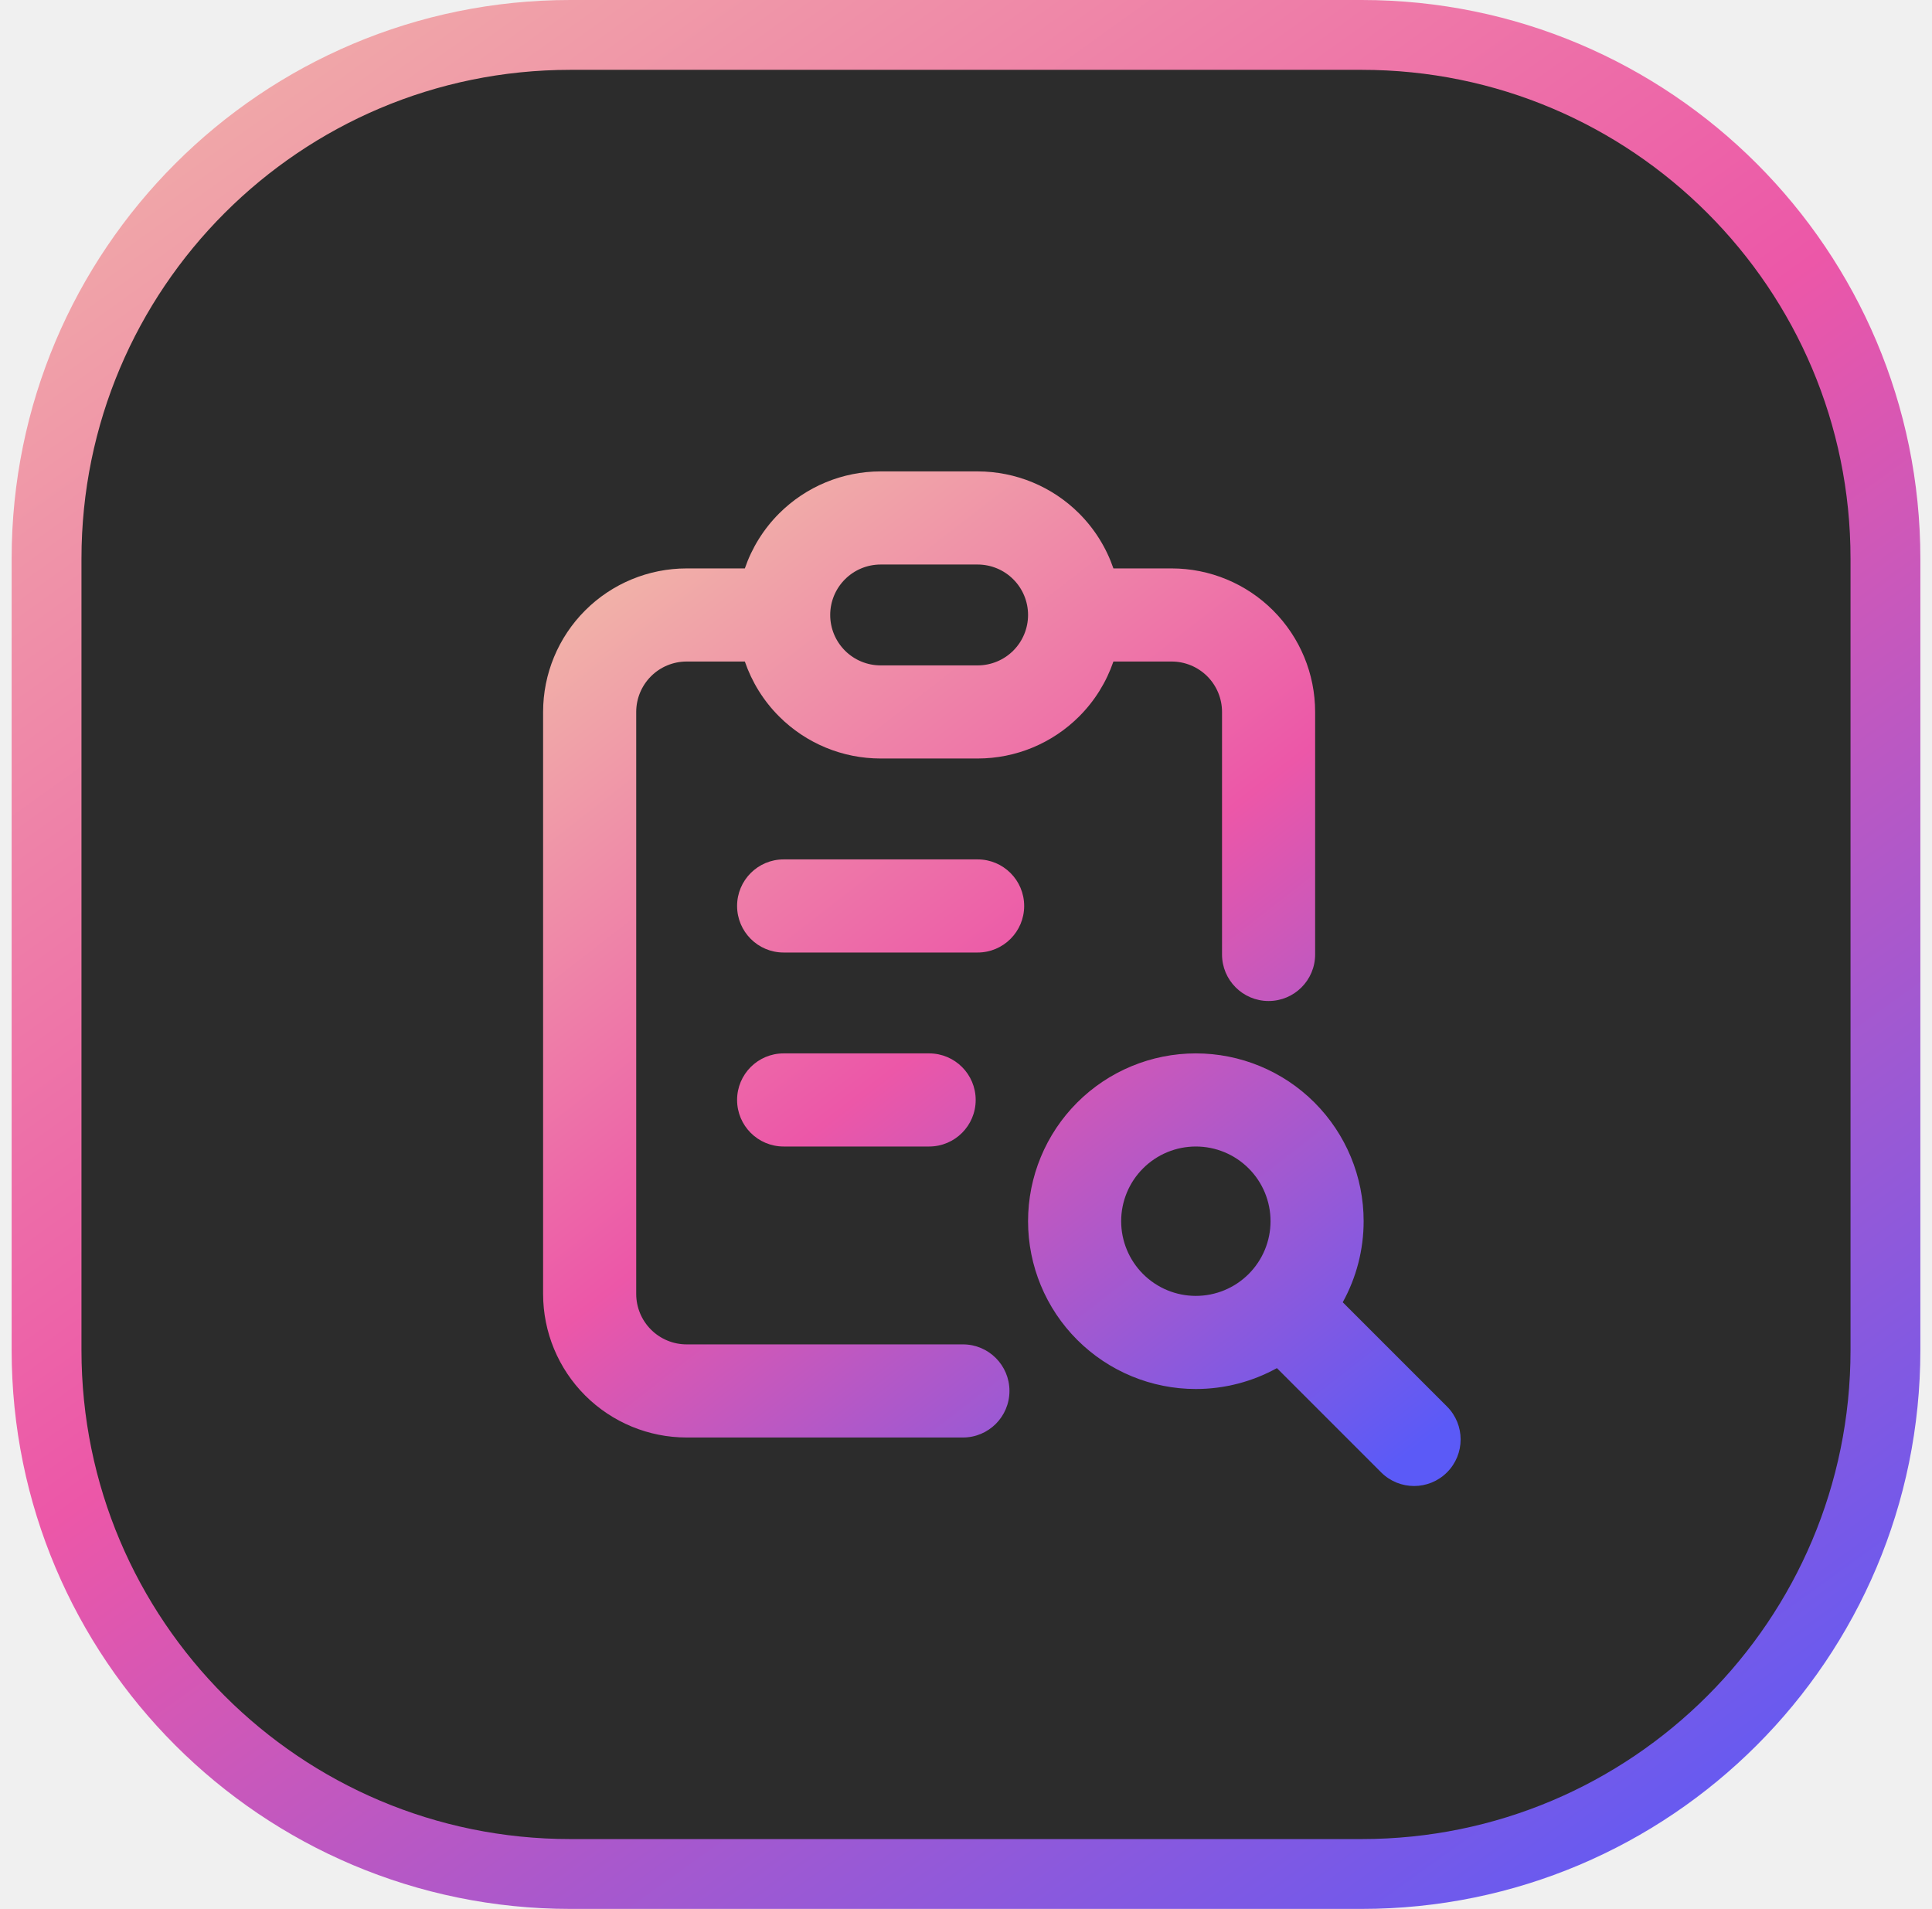
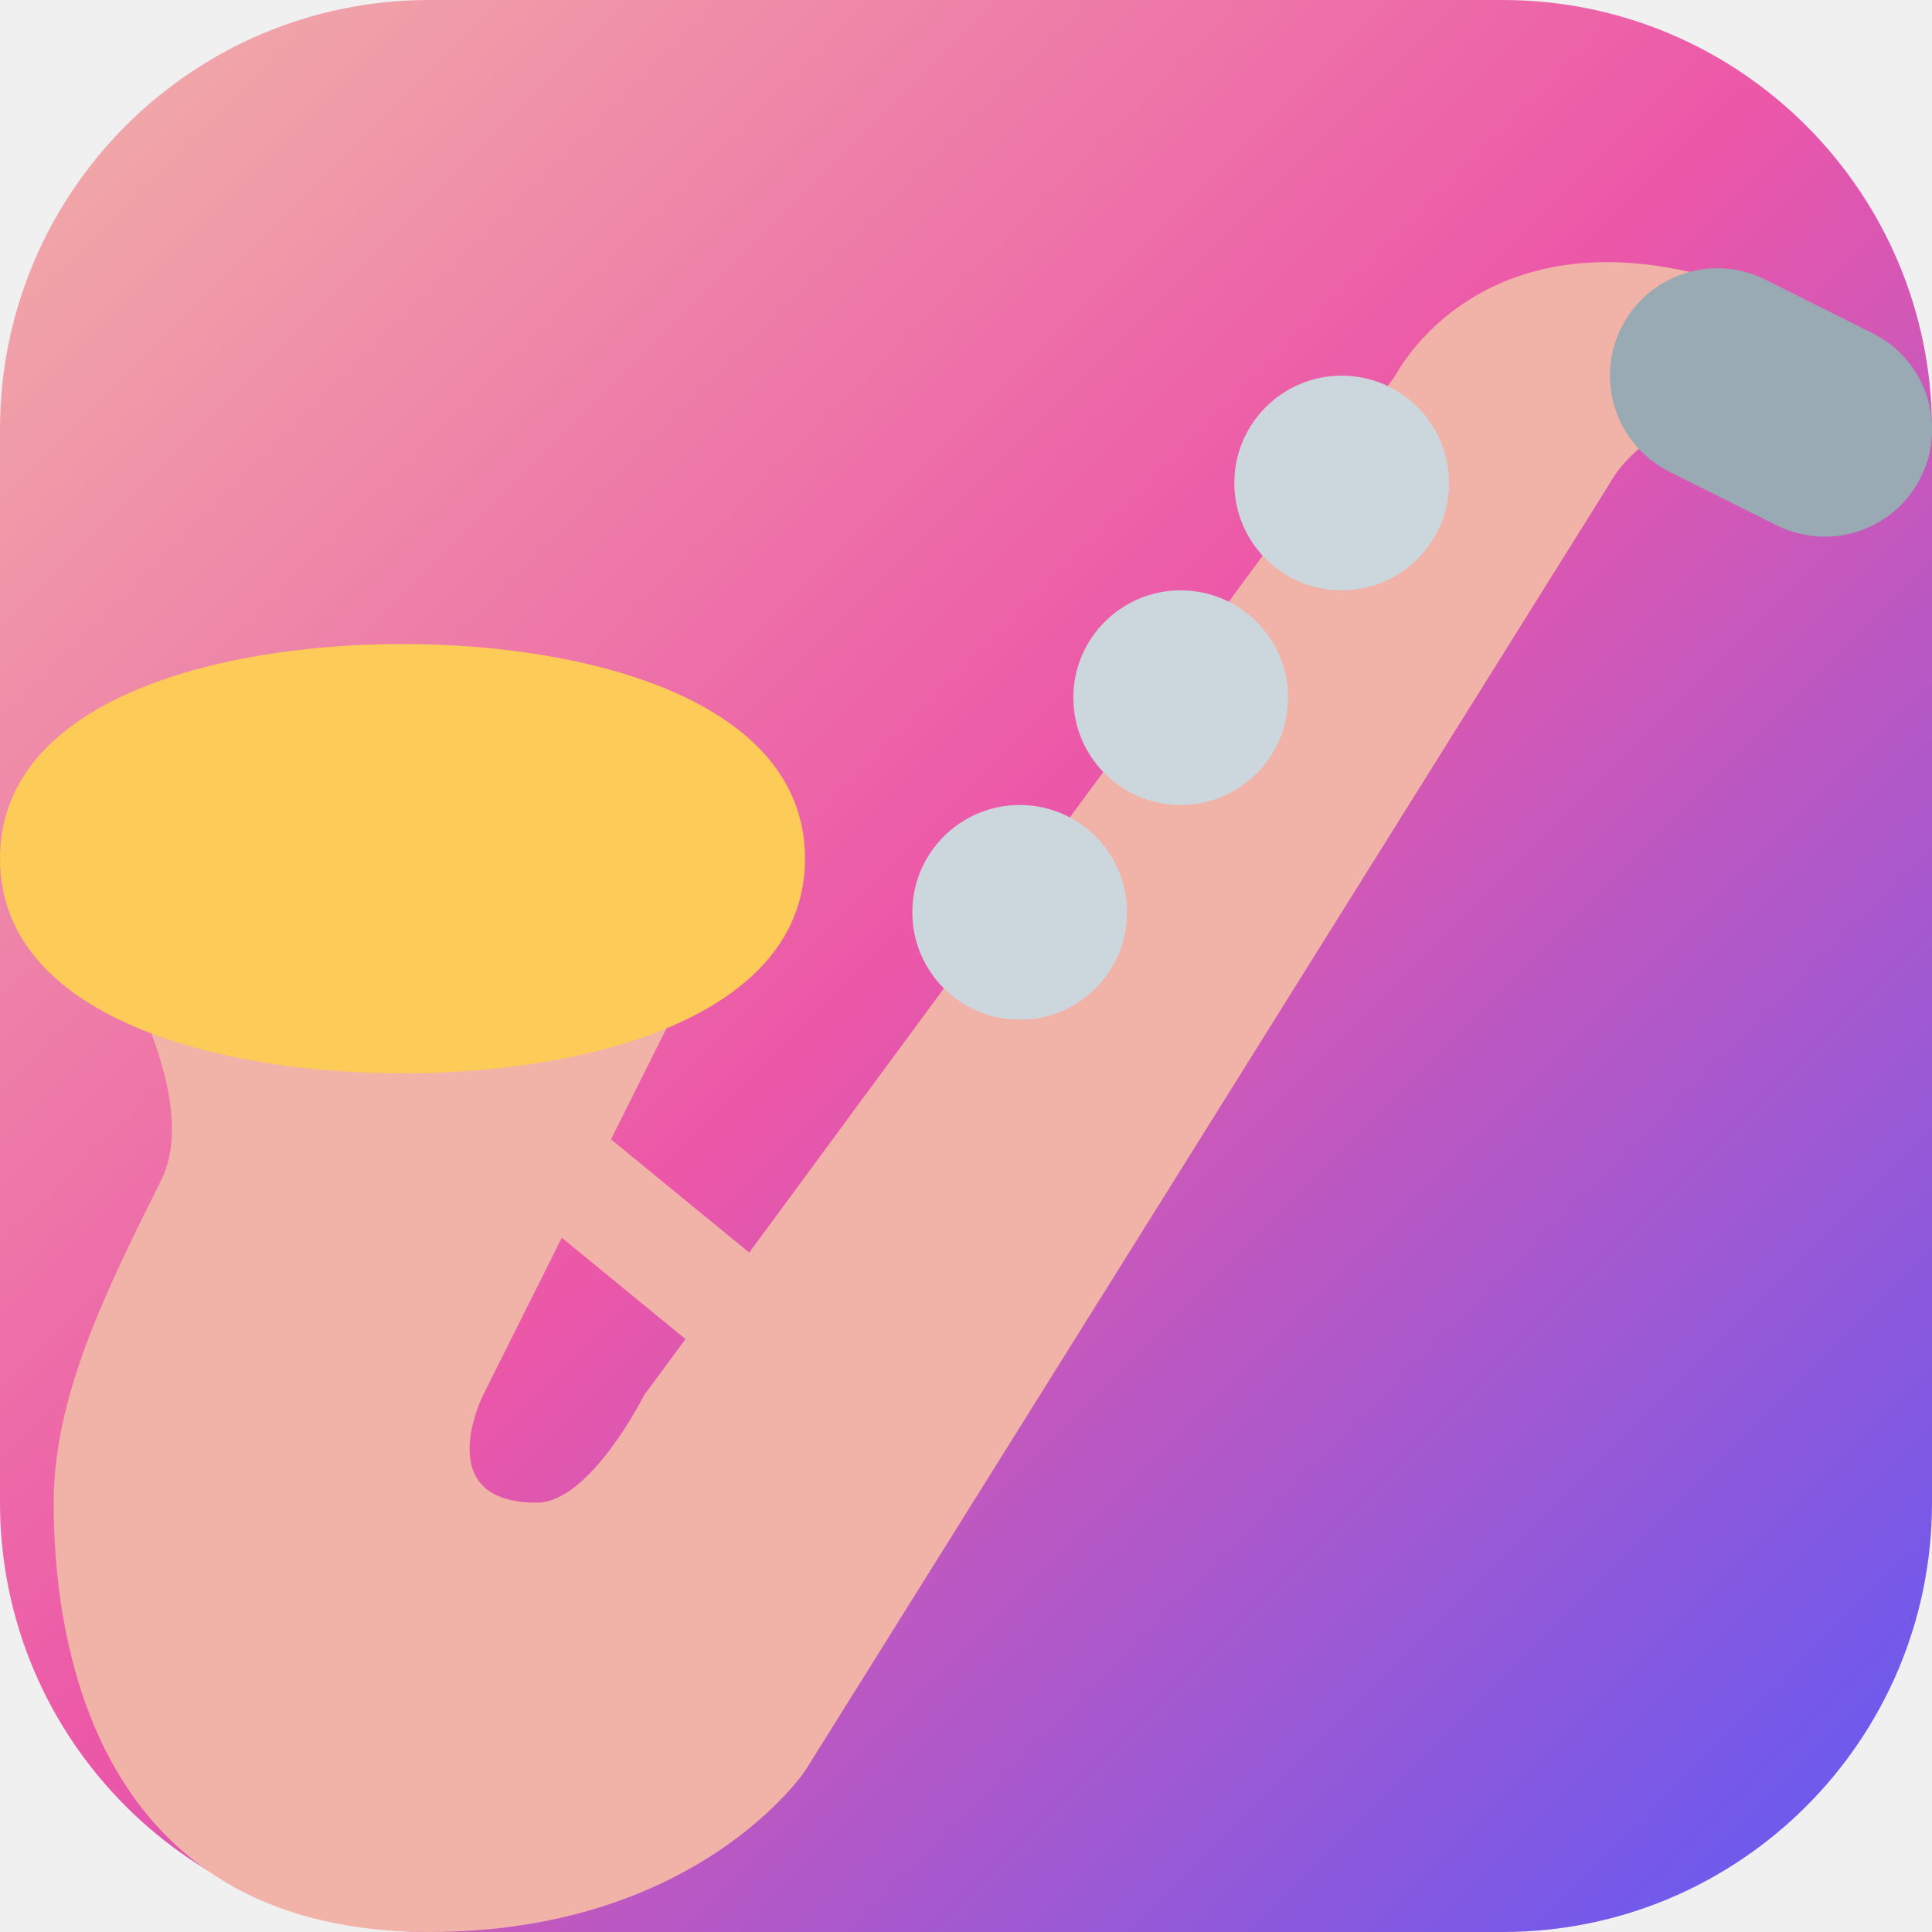
- <svg xmlns="http://www.w3.org/2000/svg" width="83" height="82" viewBox="0 0 83 82" fill="none">
-   <rect x="2" y="1.5" width="79" height="79" rx="22.5" fill="#2C2C2C" />
-   <rect x="2" y="1.5" width="79" height="79" rx="22.5" stroke="url(#paint0_linear_49_759)" stroke-width="3" />
-   <g clip-path="url(#clip0_49_759)">
-     <path fill-rule="evenodd" clip-rule="evenodd" d="M36.301 24.885C36.707 24.478 37.258 24.25 37.833 24.25H41.999C42.574 24.25 43.125 24.478 43.531 24.885C43.938 25.291 44.166 25.842 44.166 26.417C44.166 26.991 43.938 27.542 43.531 27.949C43.125 28.355 42.574 28.583 41.999 28.583H37.833C37.258 28.583 36.707 28.355 36.301 27.949C35.894 27.542 35.666 26.991 35.666 26.417C35.666 25.842 35.894 25.291 36.301 24.885ZM37.833 20.25C36.197 20.25 34.629 20.9 33.472 22.056C32.801 22.727 32.301 23.536 31.999 24.417H29.499C27.863 24.417 26.295 25.066 25.138 26.223C23.982 27.379 23.332 28.948 23.332 30.583V55.583C23.332 57.219 23.982 58.787 25.138 59.944C26.295 61.1 27.863 61.75 29.499 61.75H41.367C42.472 61.75 43.367 60.855 43.367 59.75C43.367 58.645 42.472 57.75 41.367 57.75H29.499C28.924 57.75 28.373 57.522 27.967 57.115C27.56 56.709 27.332 56.158 27.332 55.583V30.583C27.332 30.009 27.56 29.458 27.967 29.051C28.373 28.645 28.924 28.417 29.499 28.417H31.999C32.301 29.297 32.801 30.107 33.472 30.777C34.629 31.934 36.197 32.583 37.833 32.583H41.999C43.635 32.583 45.203 31.934 46.36 30.777C47.031 30.107 47.531 29.297 47.833 28.417H50.333C50.907 28.417 51.458 28.645 51.865 29.051C52.271 29.458 52.499 30.009 52.499 30.583V41C52.499 42.105 53.395 43 54.499 43C55.604 43 56.499 42.105 56.499 41V30.583C56.499 28.948 55.85 27.379 54.693 26.223C53.537 25.066 51.968 24.417 50.333 24.417H47.833C47.531 23.536 47.031 22.727 46.36 22.056C45.203 20.9 43.635 20.25 41.999 20.25H37.833ZM31.666 38.917C31.666 37.812 32.561 36.917 33.666 36.917H41.999C43.104 36.917 43.999 37.812 43.999 38.917C43.999 40.021 43.104 40.917 41.999 40.917H33.666C32.561 40.917 31.666 40.021 31.666 38.917ZM33.666 45.25C32.561 45.25 31.666 46.145 31.666 47.25C31.666 48.355 32.561 49.25 33.666 49.25H39.916C41.021 49.25 41.916 48.355 41.916 47.25C41.916 46.145 41.021 45.25 39.916 45.25H33.666ZM46.277 47.361C47.629 46.009 49.463 45.25 51.374 45.25C53.286 45.25 55.12 46.009 56.471 47.361C57.823 48.713 58.583 50.547 58.583 52.458C58.583 53.687 58.269 54.884 57.685 55.941L62.164 60.419C62.945 61.2 62.945 62.467 62.164 63.248C61.383 64.029 60.116 64.029 59.335 63.248L54.857 58.77C53.8 59.353 52.603 59.667 51.374 59.667C49.463 59.667 47.629 58.907 46.277 57.555C44.925 56.204 44.166 54.37 44.166 52.458C44.166 50.547 44.925 48.713 46.277 47.361ZM51.374 49.25C50.523 49.25 49.707 49.588 49.106 50.19C48.504 50.791 48.166 51.607 48.166 52.458C48.166 53.309 48.504 54.125 49.106 54.727C49.707 55.329 50.523 55.667 51.374 55.667C52.225 55.667 53.041 55.329 53.643 54.727C54.245 54.125 54.583 53.309 54.583 52.458C54.583 51.607 54.245 50.791 53.643 50.19C53.041 49.588 52.225 49.25 51.374 49.25Z" fill="url(#paint1_linear_49_759)" />
-   </g>
+ <svg xmlns="http://www.w3.org/2000/svg" width="800px" height="800px" viewBox="0 0 36 36" aria-hidden="true" role="img" class="iconify iconify--twemoji" preserveAspectRatio="xMidYMid meet">
  <defs>
-     <linearGradient id="paint0_linear_49_759" x1="0.5" y1="3.417" x2="62.934" y2="90.49" gradientUnits="userSpaceOnUse">
-       <stop stop-color="#F1B2A8" />
-       <stop offset="0.48" stop-color="#EC57A8" />
-       <stop offset="1" stop-color="#5B5AF7" />
+     <linearGradient id="backgroundGradient" x1="0" y1="0" x2="100%" y2="100%">
+       <stop offset="0%" stop-color="#F1B2A8" />
+       <stop offset="48%" stop-color="#EC57A8" />
+       <stop offset="100%" stop-color="#5B5AF7" />
    </linearGradient>
-     <linearGradient id="paint1_linear_49_759" x1="27.499" y1="24" x2="58.499" y2="64" gradientUnits="userSpaceOnUse">
+     <linearGradient id="pathGradient" x1="27" y1="24" x2="58" y2="64" gradientUnits="userSpaceOnUse">
      <stop stop-color="#F1B2A8" />
      <stop offset="0.475" stop-color="#EC57A8" />
      <stop offset="1" stop-color="#5B5AF7" />
    </linearGradient>
-     <clipPath id="clip0_49_759">
-       <rect width="50" height="50" fill="white" transform="translate(17 16)" />
-     </clipPath>
  </defs>
+   <rect width="36" height="36" rx="8" fill="url(#backgroundGradient)" />
+   <path fill="url(#pathGradient)" fill-rule="evenodd" clip-rule="evenodd" d="M14 16L9 26s-1 2 1 2c1 0 2-2 2-2L26 7s2-4 8-1v2c-3-1-4 1-4 1L15 33s-2 3-7 3c-6 0-7-5-7-8c0-2 1-4 2-6s-2-6-2-6h13z" />
+   <path fill="#FDCB58" d="M7.5 20C4.04 20 0 18.952 0 16c0-2.953 4.04-4 7.5-4s7.5 1.047 7.5 4c0 2.952-4.04 4-7.5 4z" />
+   <circle fill="#CCD6DD" cx="19" cy="17" r="2" />
+   <circle fill="#CCD6DD" cx="22" cy="13" r="2" />
+   <circle fill="#CCD6DD" cx="25" cy="9" r="2" />
+   <path fill="#9AAAB4" d="M33.998 10c-.3 0-.605-.068-.893-.211l-2-1a2 2 0 0 1 1.789-3.579l2 1a2 2 0 0 1-.896 3.79z" />
+   <path fill="url(#pathGradient)" fill-rule="evenodd" clip-rule="evenodd" d="M8.806 21.703l1.267-1.547l6.19 5.069l-1.267 1.547z" />
</svg>
